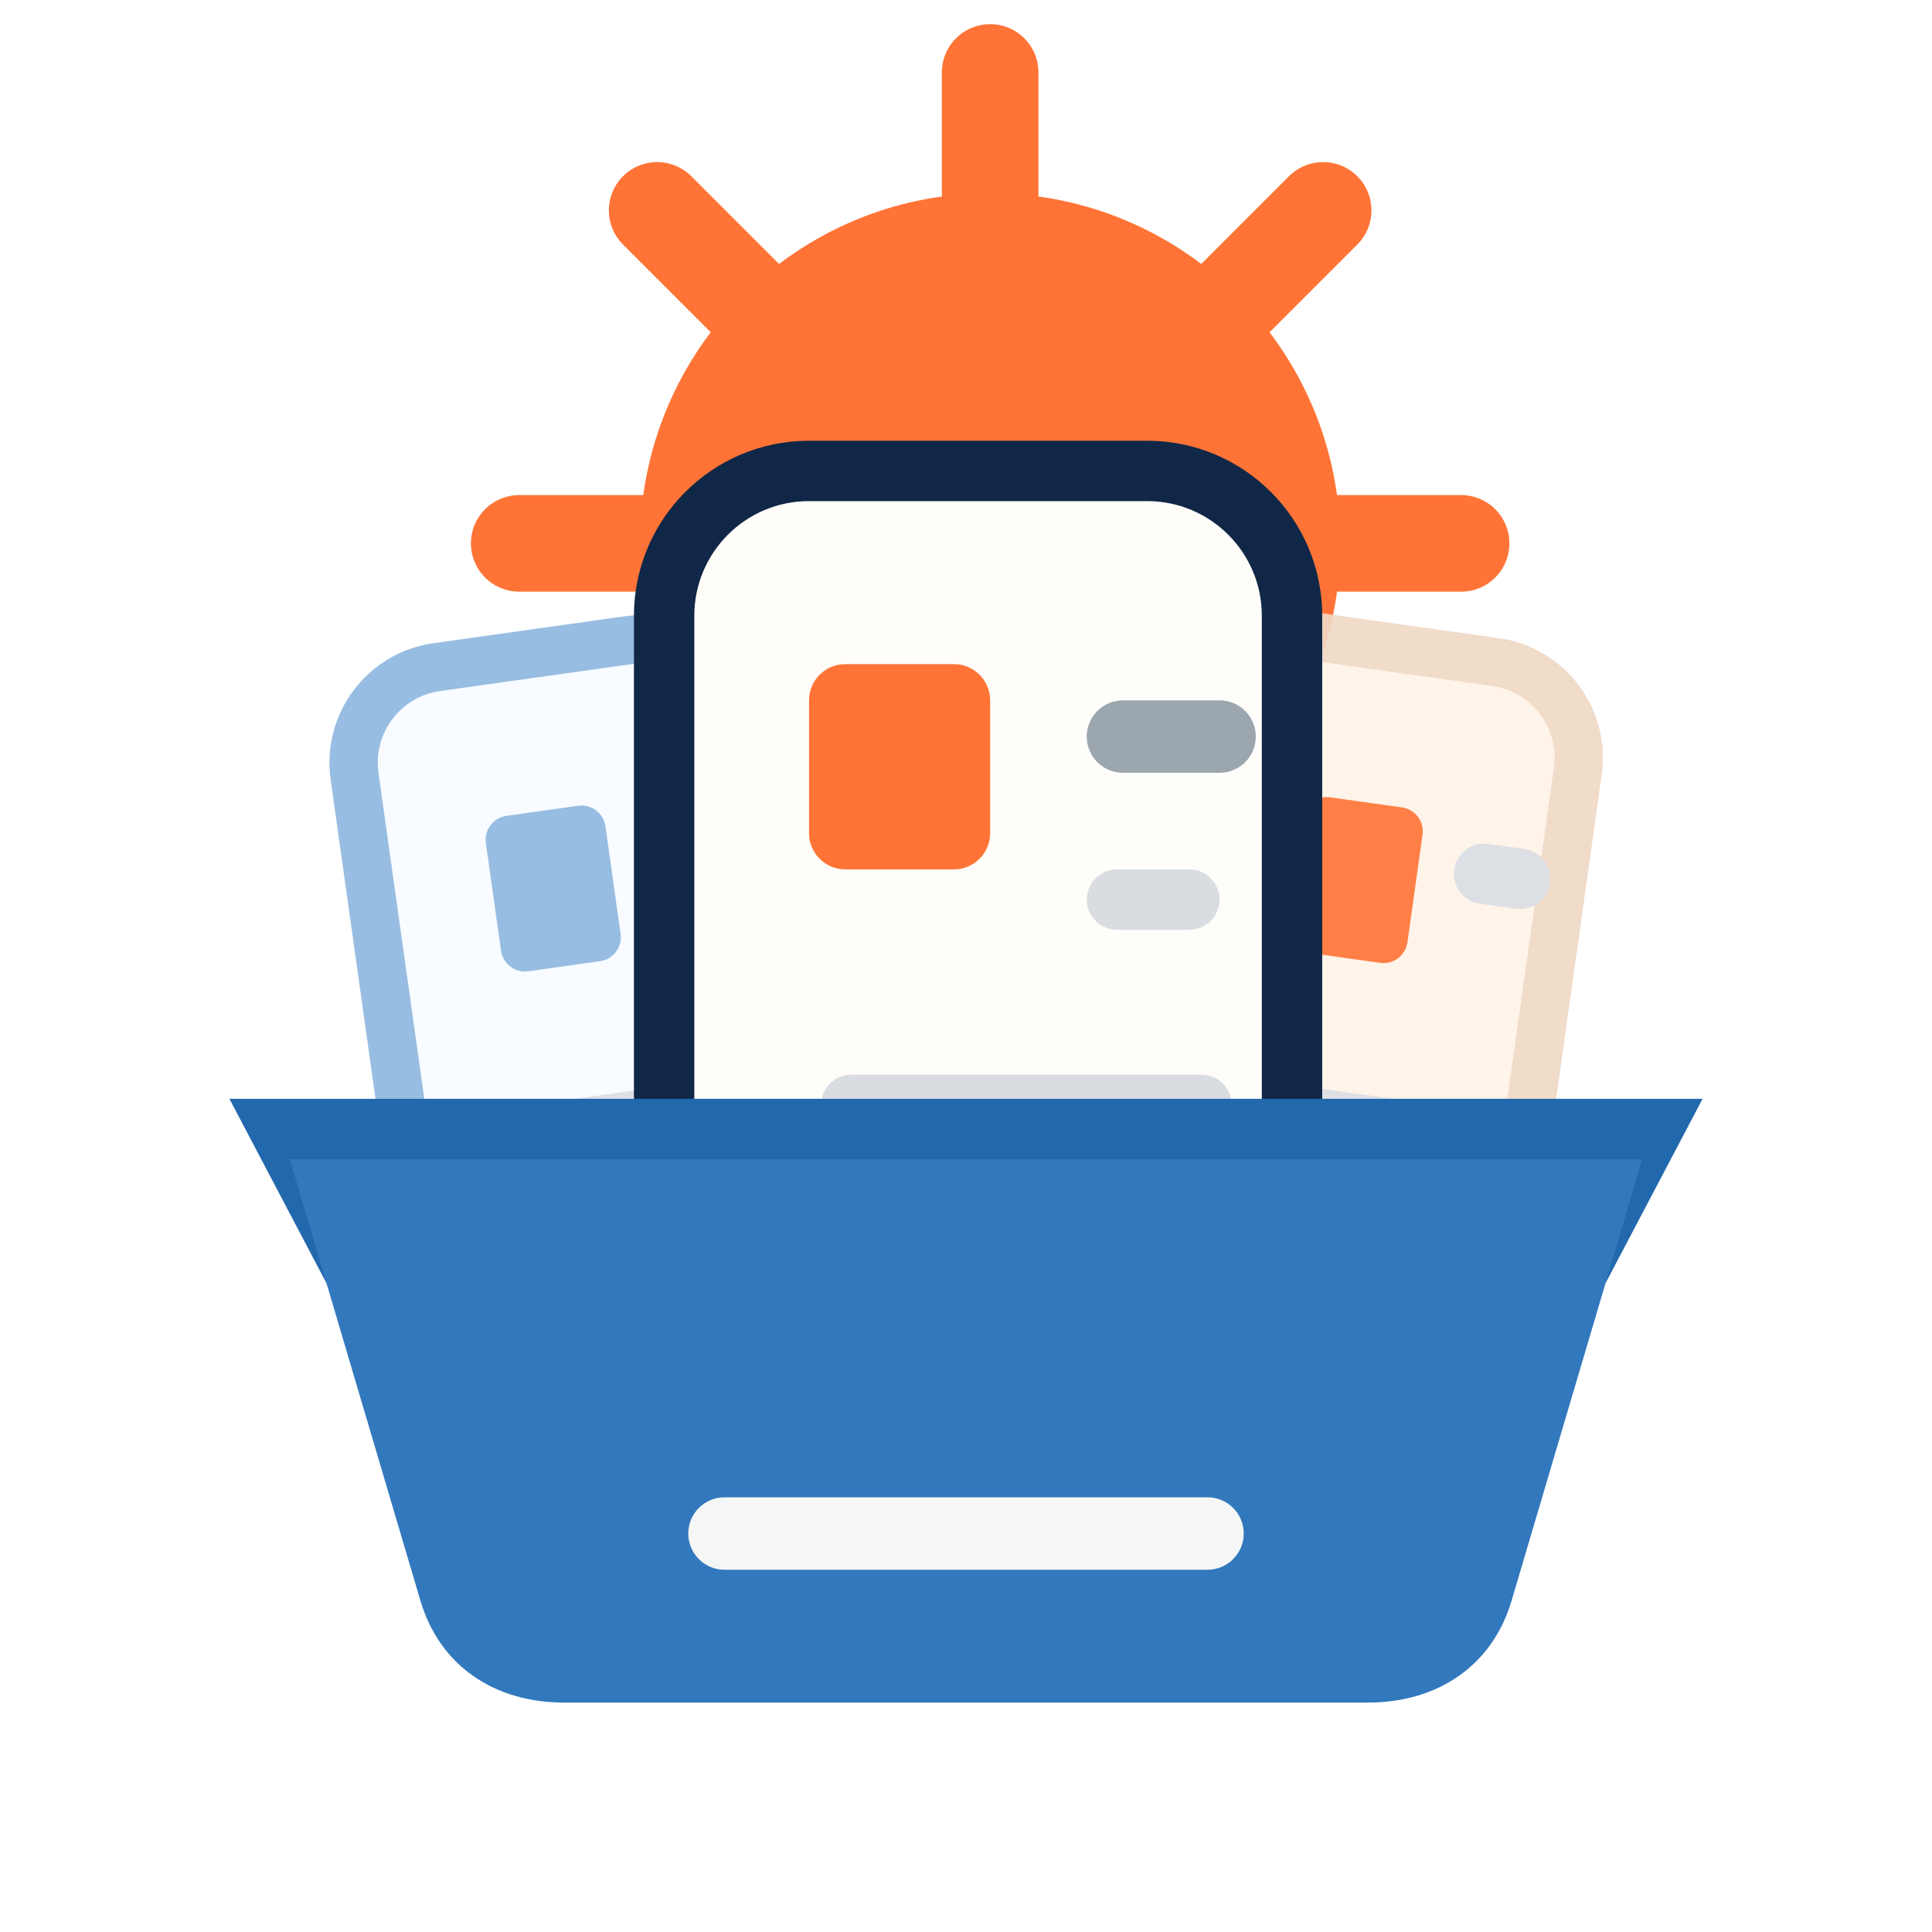
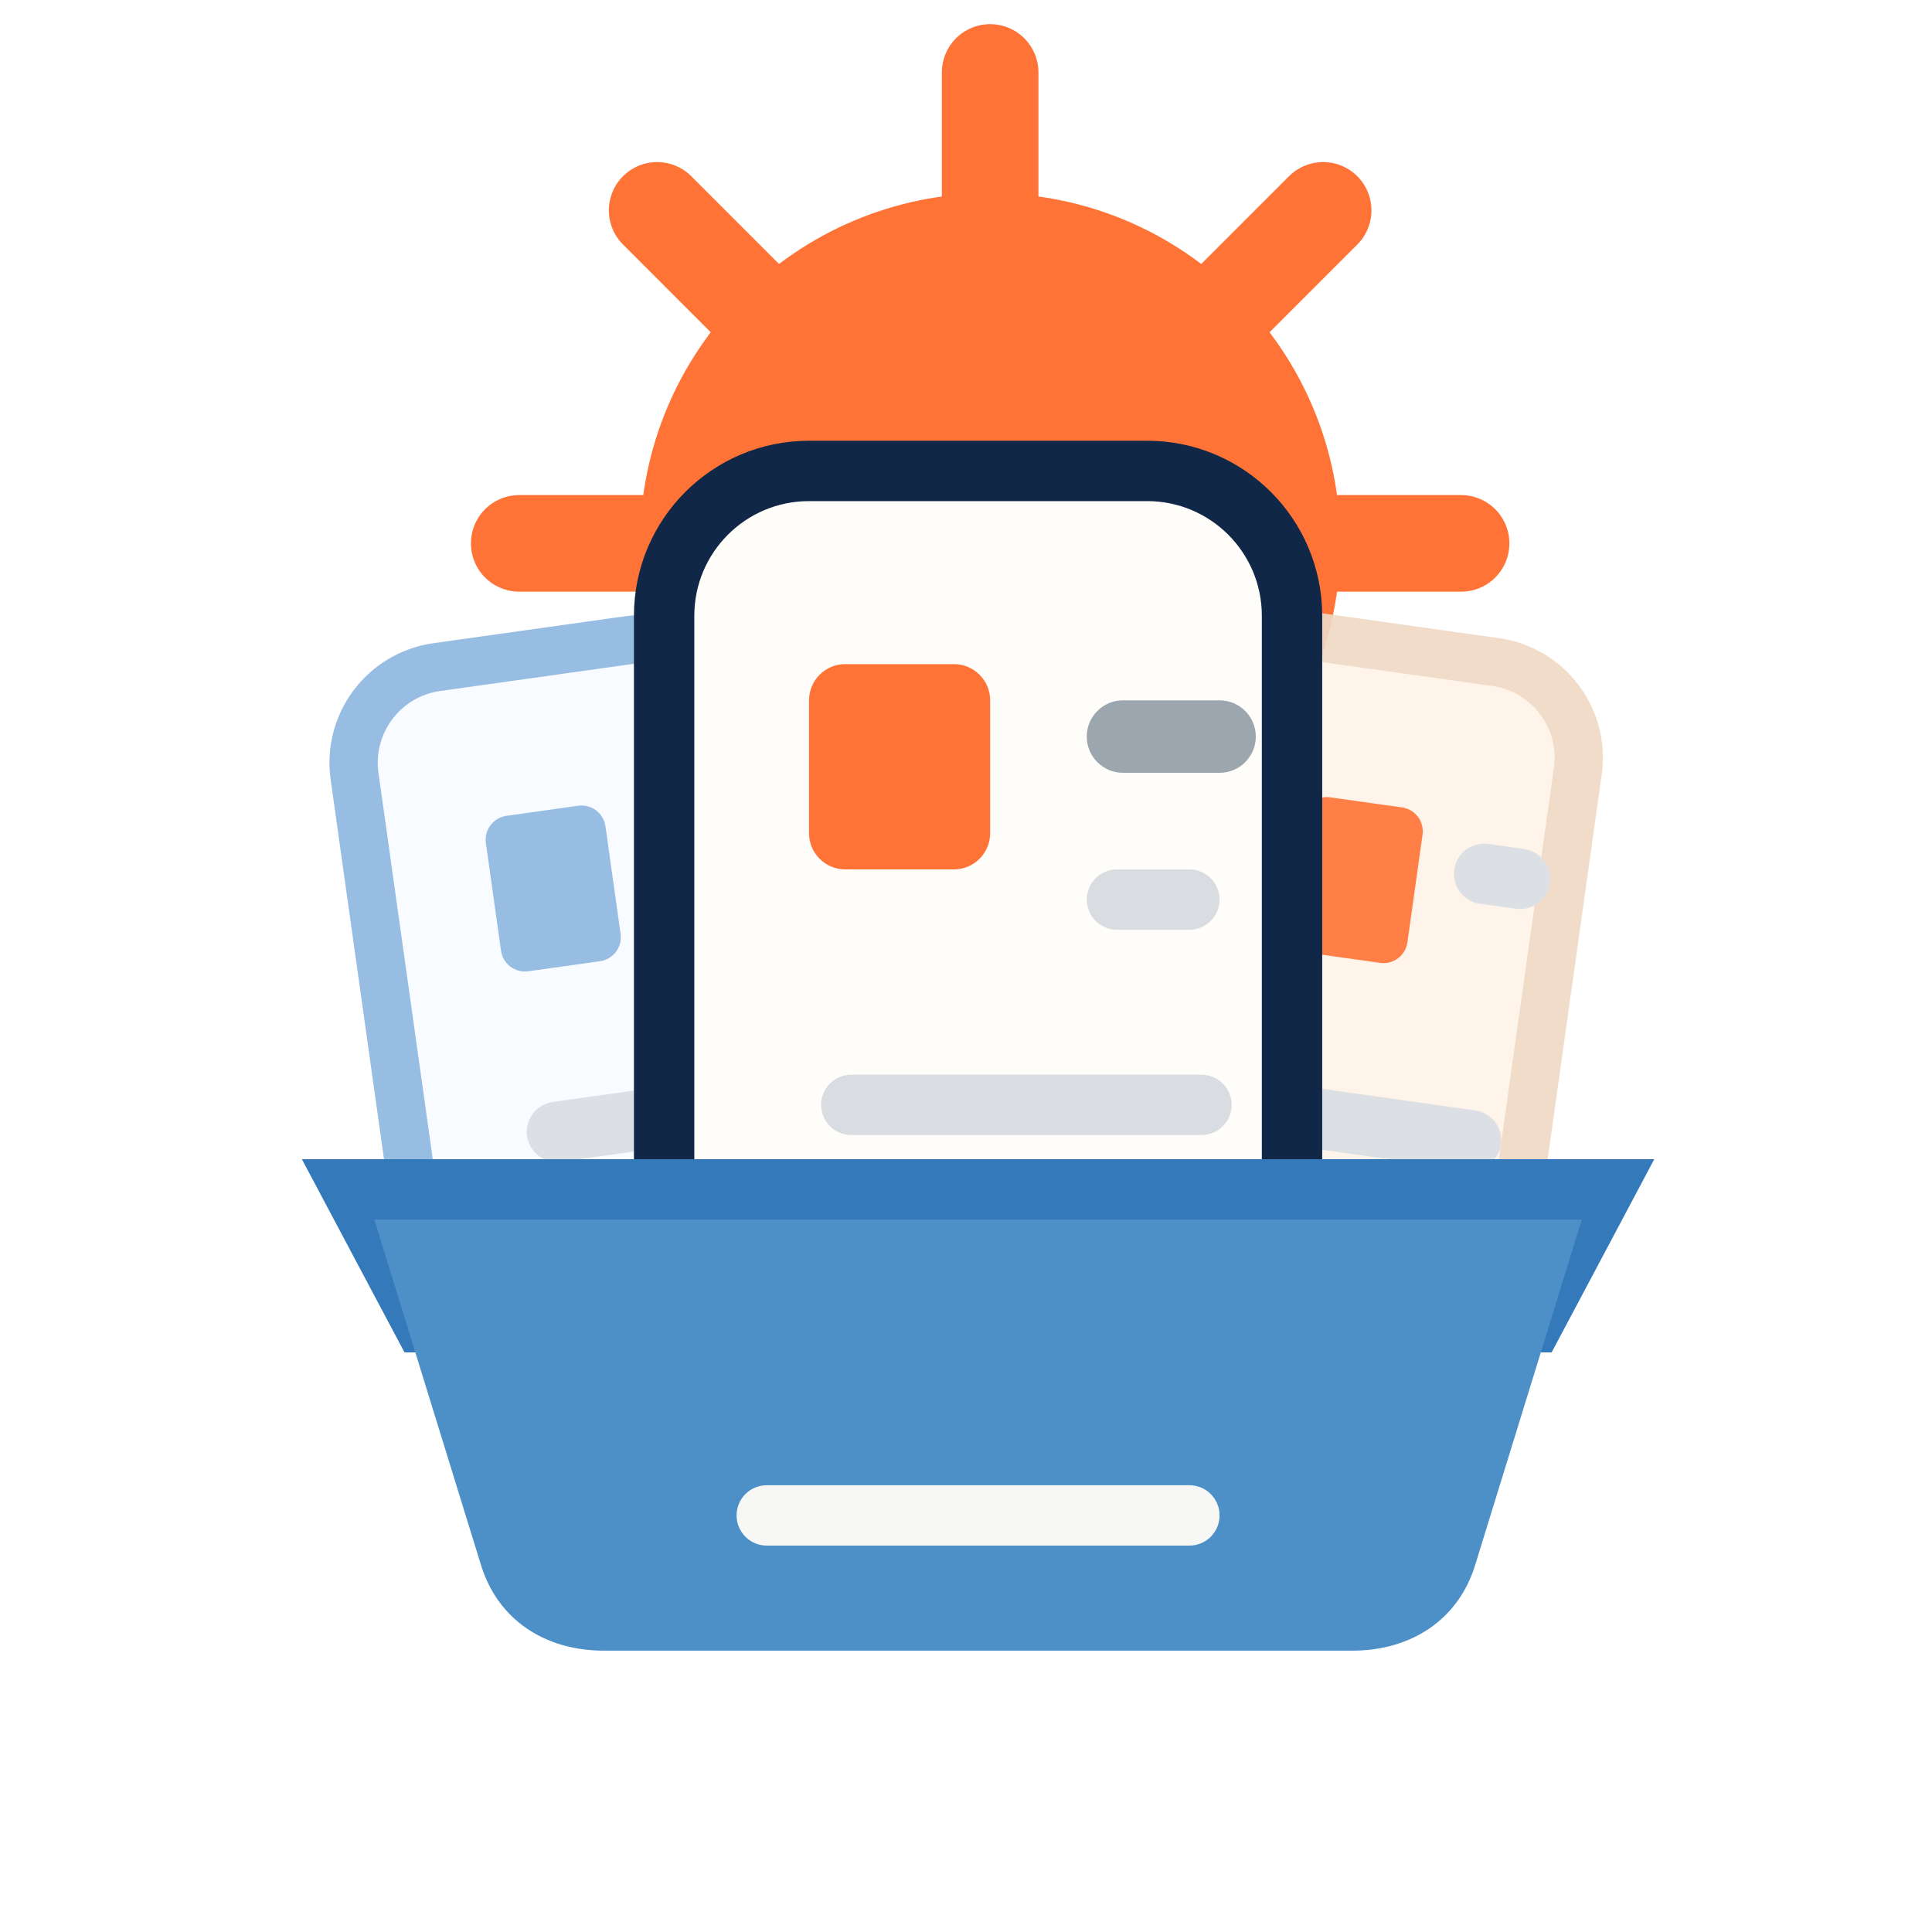
<svg xmlns="http://www.w3.org/2000/svg" viewBox="0 0 160 160" width="160" height="160" role="img" aria-labelledby="title desc">
  <defs>
    <style>
-       .basket { fill: #3278bd; }
-       .basket-lip { fill: #2268ad; }
+       .basket { fill: #4d8fc7; }
+       .basket-lip { fill: #347abb; }
      .sun { fill: #ff7436; }
      .sun-ray { fill: none; stroke: #ff7436; stroke-width: 8; stroke-linecap: round; }
      .paper { fill: #fffdf9; }
      .paper-stroke { stroke: #102747; }
      .paper-side-blue { fill: #f7fbff; stroke: #8fb7df; stroke-width: 4; }
      .paper-side-warm { fill: #fff3e7; stroke: #f0d8c4; stroke-width: 4; }
      .detail-blue { fill: #8fb7df; }
      .line { fill: #9ca6af; }
      .line-soft { fill: #d9dde2; }
    </style>
  </defs>
  <g>
    <g aria-hidden="true">
      <line class="sun-ray" x1="82" y1="6" x2="82" y2="19" />
      <line class="sun-ray" x1="82" y1="6" x2="82" y2="19" transform="rotate(-45 82 45)" />
      <line class="sun-ray" x1="82" y1="6" x2="82" y2="19" transform="rotate(45 82 45)" />
      <line class="sun-ray" x1="82" y1="6" x2="82" y2="19" transform="rotate(-90 82 45)" />
      <line class="sun-ray" x1="82" y1="6" x2="82" y2="19" transform="rotate(90 82 45)" />
    </g>
    <circle class="sun" cx="82" cy="45" r="29" />
    <g opacity=".92" transform="rotate(-8 47 82)">
      <rect class="paper-side-blue" x="32" y="54" width="32" height="58" rx="8" />
      <rect class="detail-blue" x="42" y="67" width="10" height="13" rx="2" />
      <rect class="line-soft" x="55" y="69" width="8" height="5" rx="2.5" />
      <rect class="line-soft" x="42" y="91" width="20" height="5" rx="2.5" />
    </g>
    <g opacity=".92" transform="rotate(8 116 82)">
      <rect class="paper-side-warm" x="96" y="54" width="32" height="58" rx="8" />
      <rect class="sun" x="106" y="67" width="10" height="13" rx="2" />
      <rect class="line-soft" x="119" y="69" width="8" height="5" rx="2.5" />
      <rect class="line-soft" x="106" y="91" width="20" height="5" rx="2.5" />
    </g>
    <rect class="paper paper-stroke" x="55" y="39" width="52" height="77" rx="12" stroke-width="5" />
    <rect class="sun" x="67" y="55" width="15" height="17" rx="3" />
    <rect class="line" x="90" y="58" width="14" height="6" rx="3" />
    <rect class="line-soft" x="90" y="72" width="11" height="5" rx="2.5" />
    <rect class="line-soft" x="68" y="89" width="34" height="5" rx="2.5" />
    <rect class="line-soft" x="68" y="102" width="27" height="5" rx="2.5" />
-     <path class="basket-lip" d="M19 91h122l-10 19H29L19 91Z" />
-     <path class="basket" d="M24 96h112l-10.8 36.5c-1.6 5.5-6.2 8.5-11.9 8.5H46.7c-5.7 0-10.3-3-11.9-8.5L24 96Z" />
-     <rect class="paper" x="57" y="124" width="46" height="6" rx="3" opacity=".95" />
+     <path class="basket-lip" d="M25 96h112l-8.5 16h-95L25 96Z" />
+     <path class="basket" d="M31 101h100l-8.8 28.5c-1.4 4.7-5.4 7.2-10.2 7.2H50c-4.8 0-8.8-2.5-10.2-7.2L31 101Z" />
+     <rect class="paper" x="61" y="123" width="40" height="5" rx="2.5" opacity=".95" />
  </g>
</svg>
